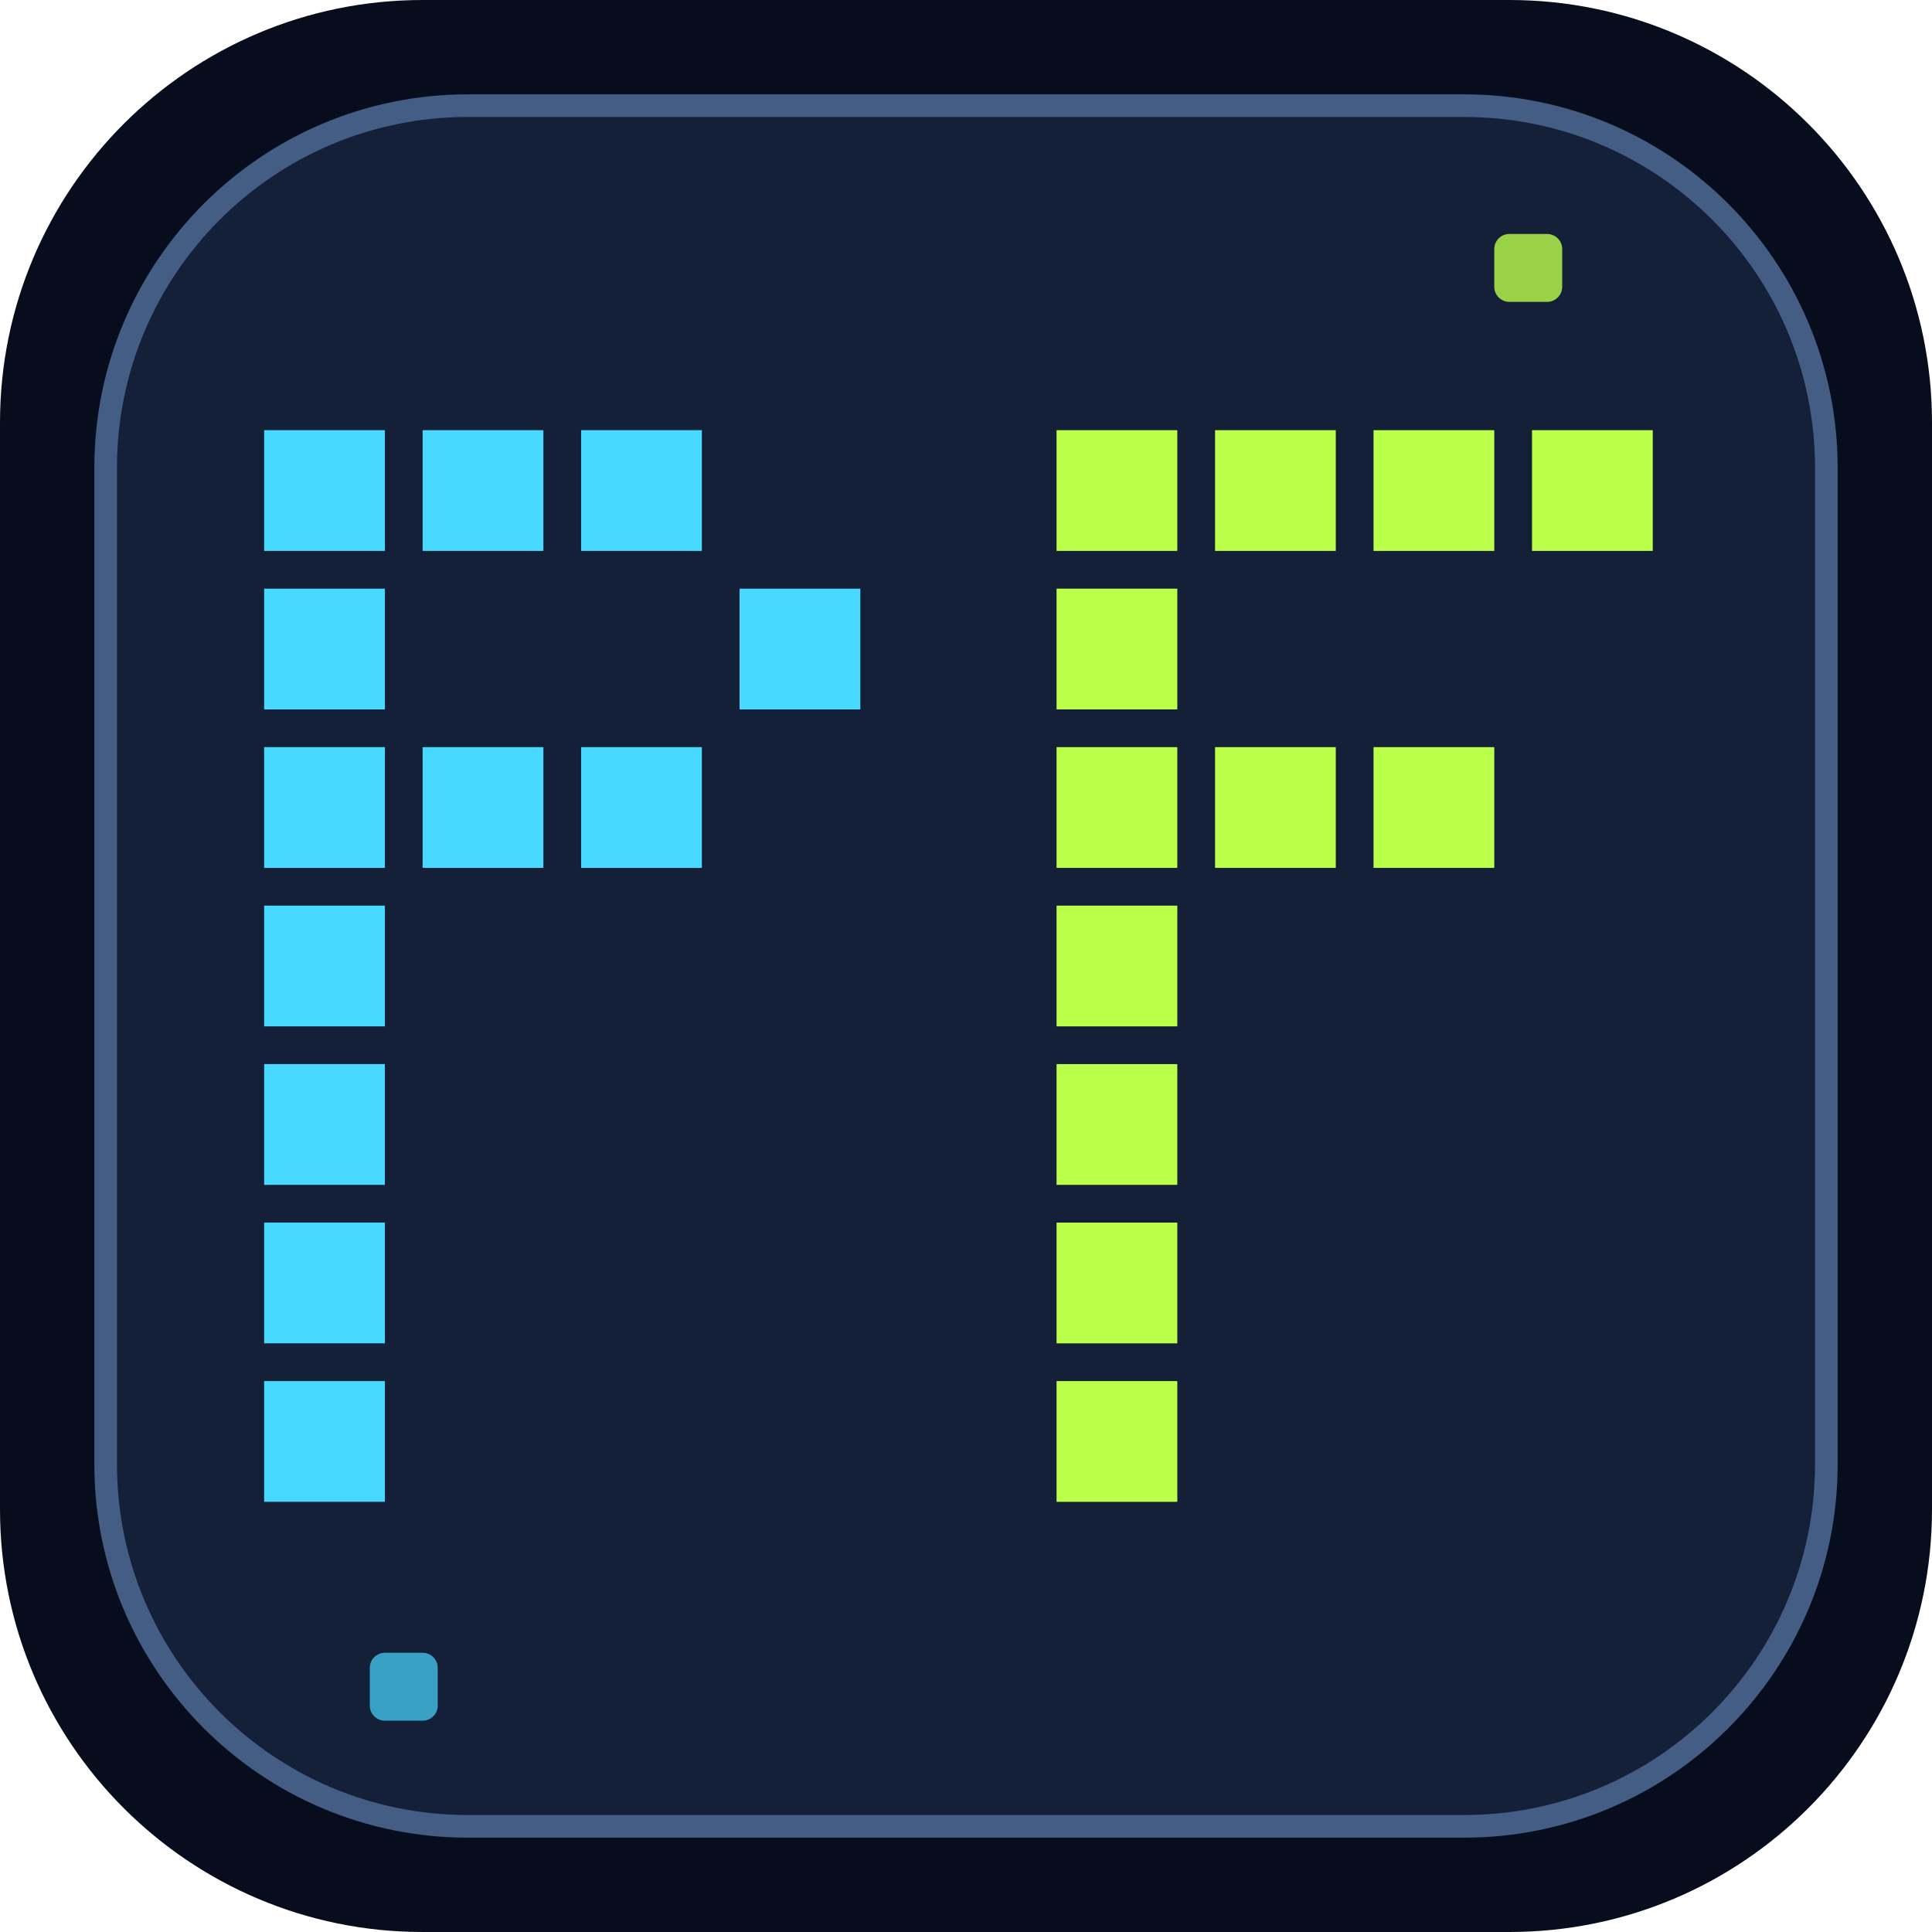
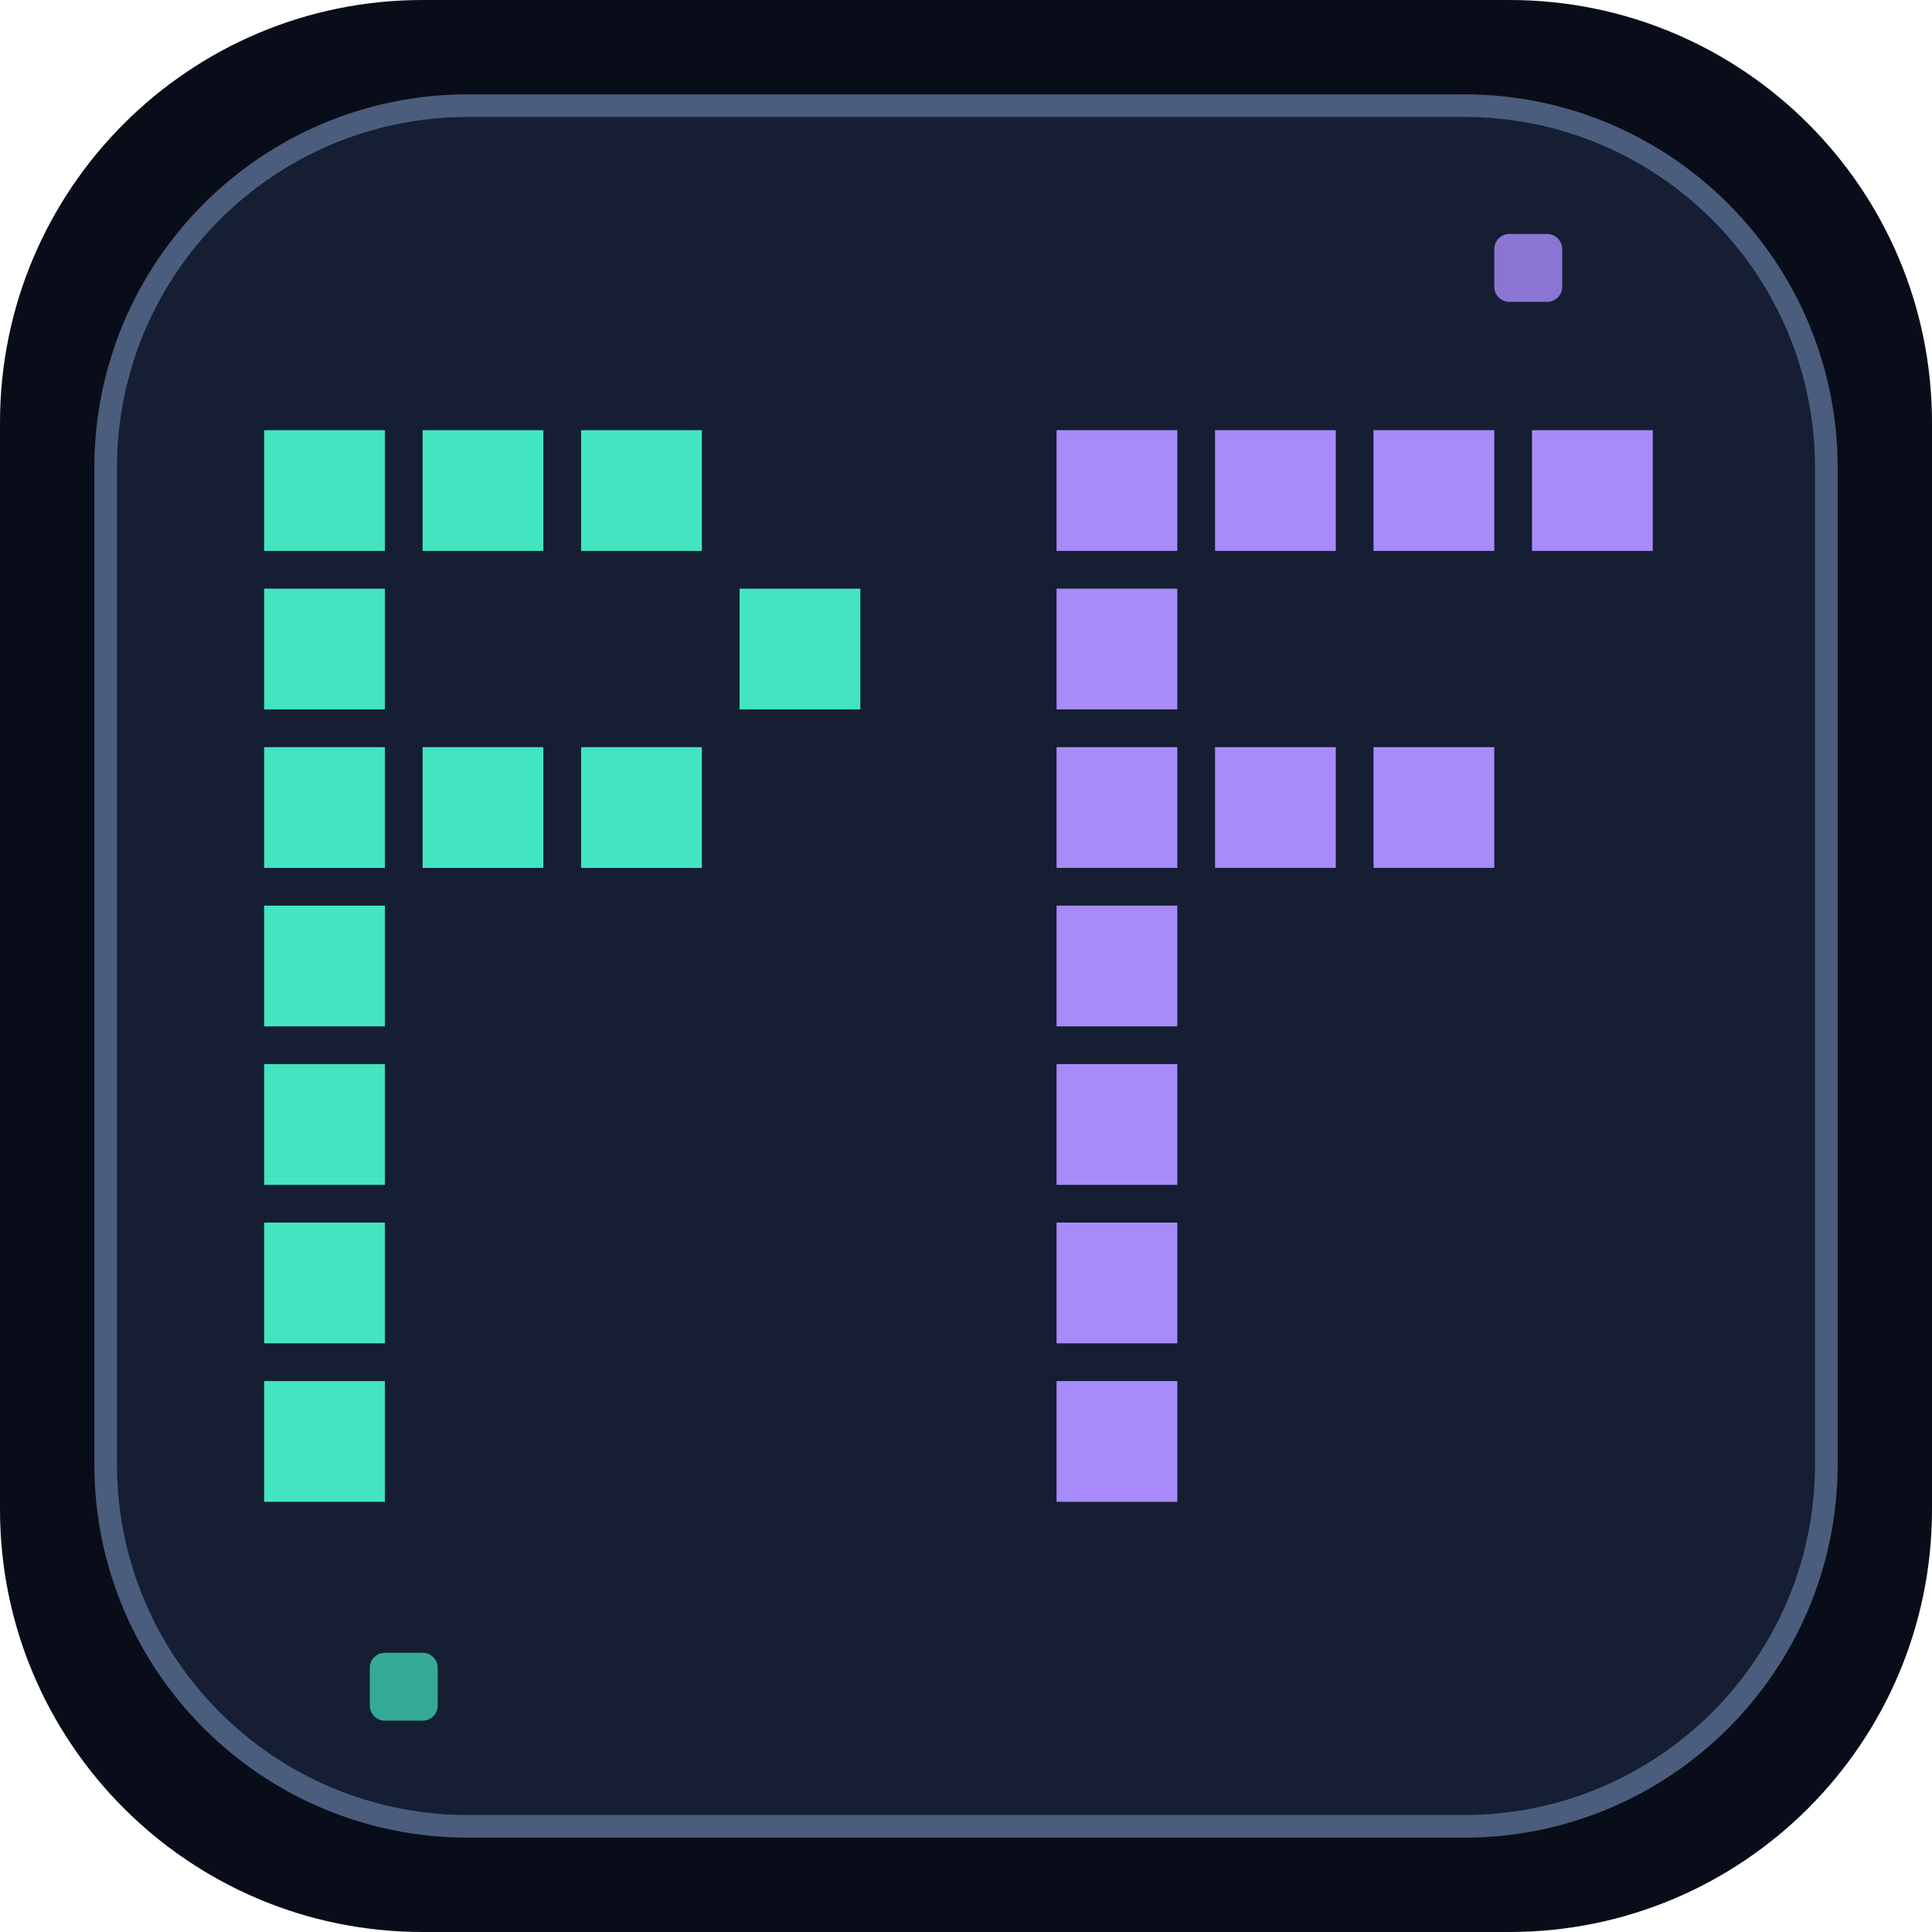
<svg xmlns="http://www.w3.org/2000/svg" width="512" height="512" viewBox="0 0 512 512">
-   <rect width="512" height="512" rx="112" fill="#080D1D" />
-   <rect x="28" y="28" width="456" height="456" rx="96" fill="#141F38" stroke="#435D84" stroke-width="6" />
-   <path d="M70 114h32v32H70z M112 114h32v32h-32z M154 114h32v32h-32z            M70 156h32v32H70z M196 156h32v32h-32z            M70 198h32v32H70z M112 198h32v32h-32z M154 198h32v32h-32z            M70 240h32v32H70z M70 282h32v32H70z M70 324h32v32H70z M70 366h32v32H70z" fill="#47D9FF" />
-   <path d="M280 114h32v32h-32z M322 114h32v32h-32z M364 114h32v32h-32z M406 114h32v32h-32z            M280 156h32v32h-32z            M280 198h32v32h-32z M322 198h32v32h-32z M364 198h32v32h-32z            M280 240h32v32h-32z M280 282h32v32h-32z M280 324h32v32h-32z M280 366h32v32h-32z" fill="#BAFF4A" />
-   <rect x="98" y="438" width="18" height="18" rx="4" fill="#47D9FF" opacity=".7" />
-   <rect x="396" y="62" width="18" height="18" rx="4" fill="#BAFF4A" opacity=".8" />
+   <rect width="512" height="512" rx="112" fill="#090D19" />
+   <rect x="28" y="28" width="456" height="456" rx="96" fill="#151E33" stroke="#4A5D7D" stroke-width="6" />
+   <path d="M70 114h32v32H70z M112 114h32v32h-32z M154 114h32v32h-32z            M70 156h32v32H70z M196 156h32v32h-32z            M70 198h32v32H70z M112 198h32v32h-32z M154 198h32v32h-32z            M70 240h32v32H70z M70 282h32v32H70z M70 324h32v32H70z M70 366h32v32H70z" fill="#42E5C0" />
+   <path d="M280 114h32v32h-32z M322 114h32v32h-32z M364 114h32v32h-32z M406 114h32v32h-32z            M280 156h32v32h-32z            M280 198h32v32h-32z M322 198h32v32h-32z M364 198h32v32h-32z            M280 240h32v32h-32z M280 282h32v32h-32z M280 324h32v32h-32z M280 366h32v32h-32z" fill="#A78BFA" />
+   <rect x="98" y="438" width="18" height="18" rx="4" fill="#42E5C0" opacity=".7" />
+   <rect x="396" y="62" width="18" height="18" rx="4" fill="#A78BFA" opacity=".8" />
</svg>
